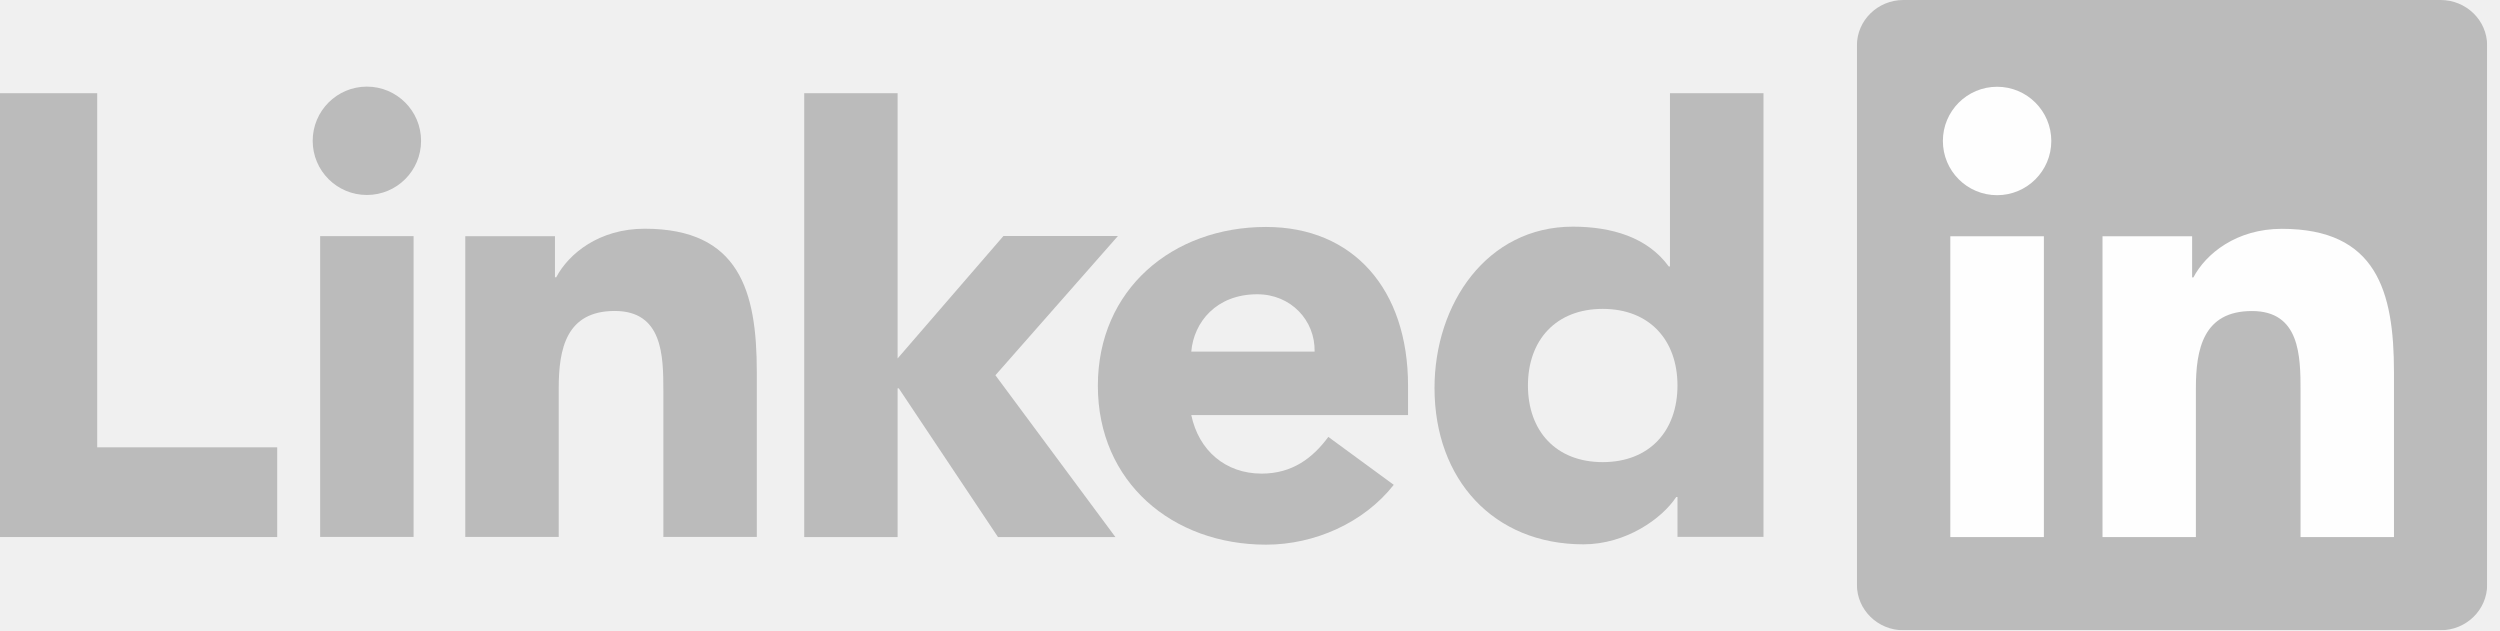
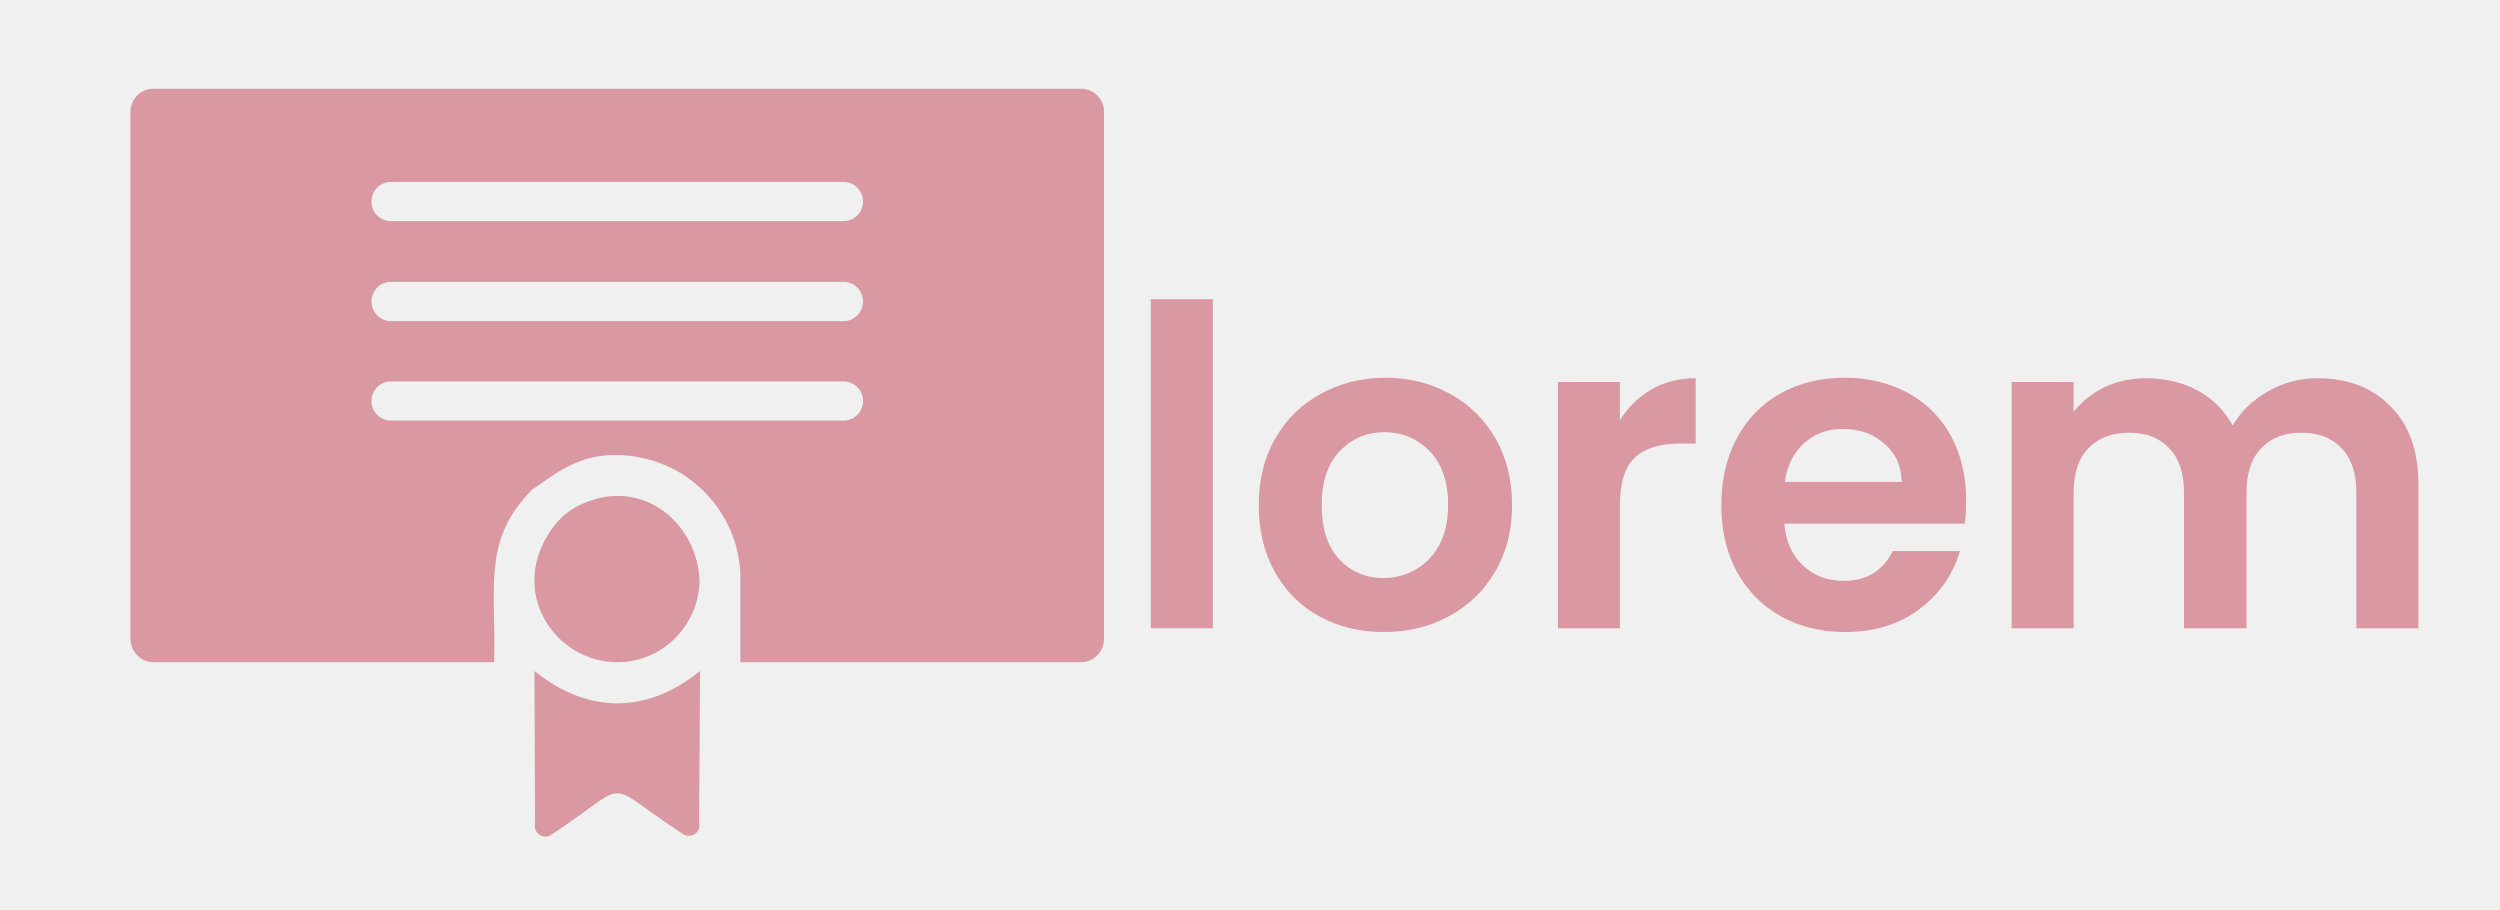
- <svg xmlns="http://www.w3.org/2000/svg" xmlns:xlink="http://www.w3.org/1999/xlink" width="119px" height="30px" viewBox="0 0 119 30" version="1.1">
+ <svg xmlns="http://www.w3.org/2000/svg" width="110" zoomAndPan="magnify" viewBox="0 0 82.5 30" height="40" preserveAspectRatio="xMidYMid meet" version="1.0">
  <defs>
-     <polygon id="path-1" points="15.056 0 30.055 0 30.055 30 15.056 30 0.056 30 0.056 0" />
+     <filter x="0%" y="0%" width="100%" height="100%" id="id1">
+       <feColorMatrix values="0 0 0 0 1 0 0 0 0 1 0 0 0 0 1 0 0 0 1 0" color-interpolation-filters="sRGB" />
+     </filter>
+     <g />
+     <mask id="id2">
+       <g filter="url(#id1)">
+         <rect x="-8.25" width="99" fill="#000000" y="-3" height="36" fill-opacity="0.388" />
+       </g>
+     </mask>
+     <clipPath id="id3">
+       <path d="M 0.301 0.922 L 32.43 0.922 L 32.43 25.746 L 0.301 25.746 Z M 0.301 0.922 " clip-rule="nonzero" />
+     </clipPath>
+     <clipPath id="id4">
+       <rect x="0" width="33" y="0" height="26" />
+     </clipPath>
+     <clipPath id="id5">
+       <path d="M 36 4 L 80.926 4 L 80.926 26 L 36 26 Z M 36 4 " clip-rule="nonzero" />
+     </clipPath>
+     <mask id="id6">
+       <g filter="url(#id1)">
+         <rect x="-8.25" width="99" fill="#000000" y="-3" height="36" fill-opacity="0.388" />
+       </g>
+     </mask>
+     <clipPath id="id7">
+       <rect x="0" width="45" y="0" height="22" />
+     </clipPath>
  </defs>
-   <g id="Homepage-Wireframes" stroke="none" stroke-width="1" fill="none" fill-rule="evenodd">
-     <g id="Homepage---v3---1440" transform="translate(-314, -940)">
-       <g id="//Hero" transform="translate(-1, 0)">
-         <g id="//logos" transform="translate(315, 892)">
-           <g id="Linkedin-Logo" transform="translate(0, 48)">
-             <polygon id="Fill-1" fill="#BBB" points="0 4.437 0 25.563 13.195 25.563 13.195 21.293 4.627 21.293 4.627 4.437" />
-             <g id="Group-19" transform="translate(14.88095, 0)">
-               <path d="M2.582,4.123 C4.007,4.123 5.162,5.279 5.162,6.704 C5.162,8.129 4.007,9.281 2.582,9.281 C1.159,9.281 0.003,8.129 0.003,6.704 C0.003,5.279 1.159,4.123 2.582,4.123 L2.582,4.123 Z M0.358,25.557 L4.806,25.557 L4.806,11.24 L0.358,11.24 L0.358,25.557 Z" id="Fill-2" fill="#BBB" />
-               <polygon id="Fill-4" fill="#BBB" points="23.4 4.437 27.845 4.437 27.845 17.062 32.883 11.233 38.333 11.233 32.501 17.862 38.212 25.564 32.623 25.564 27.902 18.485 27.845 18.485 27.845 25.564 23.4 25.564" />
-               <path d="M7.266,11.243 L11.535,11.243 L11.535,13.199 L11.595,13.199 C12.188,12.073 13.64,10.887 15.805,10.887 C20.313,10.887 21.143,13.853 21.143,17.707 L21.143,25.557 L16.695,25.557 L16.695,18.596 C16.695,16.936 16.665,14.802 14.381,14.802 C12.069,14.802 11.714,16.609 11.714,18.478 L11.714,25.557 L7.266,25.557 L7.266,11.243 Z" id="Fill-6" fill="#BBB" />
-               <path d="M51.462,23.078 C50.036,24.888 47.695,25.926 45.383,25.926 C40.935,25.926 37.377,22.96 37.377,18.364 C37.377,13.769 40.935,10.803 45.383,10.803 C49.536,10.803 52.142,13.769 52.142,18.364 L52.142,19.757 L41.824,19.757 C42.178,21.448 43.456,22.544 45.174,22.544 C46.628,22.544 47.605,21.805 48.347,20.796 L51.462,23.078 Z M47.695,16.735 C47.723,15.251 46.568,14.007 44.965,14.007 C43.01,14.007 41.943,15.341 41.824,16.735 L47.695,16.735 Z" id="Fill-8" fill="#BBB" />
-               <path d="M69.061,25.555 L64.967,25.555 L64.967,23.656 L64.909,23.656 C64.224,24.695 62.506,25.91 60.49,25.91 C56.219,25.91 53.402,22.828 53.402,18.469 C53.402,14.464 55.894,10.789 59.985,10.789 C61.825,10.789 63.544,11.292 64.553,12.685 L64.61,12.685 L64.61,4.437 L69.061,4.437 L69.061,25.555 Z M61.408,14.703 C59.185,14.703 57.849,16.186 57.849,18.349 C57.849,20.515 59.185,21.997 61.408,21.997 C63.634,21.997 64.967,20.515 64.967,18.349 C64.967,16.186 63.634,14.703 61.408,14.703 L61.408,14.703 Z" id="Fill-10" fill="#BBB" />
-               <g id="Group-14" transform="translate(73.45238, 0)">
-                 <mask id="mask-2" fill="white">
-                   <use xlink:href="#path-1" />
-                 </mask>
-                 <g id="Clip-13" />
-                 <path d="M27.836,0 L2.269,0 C1.049,0 0.056,0.968 0.056,2.163 L0.056,27.835 C0.056,29.03 1.049,30 2.269,30 L27.836,30 C29.06,30 30.055,29.03 30.055,27.835 L30.055,2.163 C30.055,0.968 29.06,0 27.836,0" id="Fill-12" fill="#BBB" mask="url(#mask-2)" />
+   <g mask="url(#id2)">
+     <g transform="matrix(1, 0, 0, 1, 4, 2)">
+       <g clip-path="url(#id4)">
+         <g clip-path="url(#id3)">
+           <path fill="#b40c26" d="M 31.68 0.93 L 1.059 0.93 C 0.641 0.93 0.305 1.27 0.305 1.691 L 0.305 19.074 C 0.305 19.496 0.641 19.852 1.059 19.852 L 12.305 19.852 C 12.375 17.309 11.906 15.82 13.574 14.145 C 14.332 13.672 15.324 12.637 17.383 13.156 C 17.516 13.18 17.949 13.332 18.219 13.48 L 18.234 13.48 C 19.535 14.176 20.434 15.52 20.434 17.102 L 20.434 19.852 L 31.68 19.852 C 32.098 19.852 32.434 19.496 32.434 19.074 L 32.434 1.691 C 32.434 1.27 32.098 0.93 31.68 0.93 Z M 23.84 11.879 L 8.898 11.879 C 8.547 11.879 8.258 11.59 8.258 11.234 C 8.258 10.879 8.547 10.586 8.898 10.586 L 23.84 10.586 C 24.191 10.586 24.48 10.879 24.48 11.234 C 24.48 11.59 24.191 11.879 23.84 11.879 Z M 23.84 8.598 L 8.898 8.598 C 8.547 8.598 8.258 8.305 8.258 7.949 C 8.258 7.594 8.547 7.301 8.898 7.301 L 23.84 7.301 C 24.191 7.301 24.48 7.594 24.48 7.949 C 24.48 8.305 24.191 8.598 23.84 8.598 Z M 23.84 5.297 L 8.898 5.297 C 8.547 5.297 8.258 5.008 8.258 4.652 C 8.258 4.293 8.547 4.004 8.898 4.004 L 23.84 4.004 C 24.191 4.004 24.48 4.293 24.48 4.652 C 24.48 5.008 24.191 5.297 23.84 5.297 Z M 19.086 17.199 C 19.035 18.672 17.848 19.852 16.371 19.852 C 14.336 19.852 12.754 17.566 14.184 15.492 C 14.473 15.074 14.938 14.602 15.938 14.402 C 17.637 14.117 19.039 15.512 19.086 17.199 Z M 19.07 25.074 C 19.07 25.09 19.07 25.102 19.066 25.125 C 19.164 25.465 18.797 25.707 18.523 25.512 C 15.781 23.73 16.949 23.73 14.199 25.543 C 13.945 25.738 13.574 25.48 13.656 25.156 C 13.656 25.137 13.656 25.121 13.656 25.109 C 13.652 24.902 13.652 23.922 13.637 20.145 C 15.316 21.492 17.246 21.637 19.102 20.145 C 19.078 23.895 19.07 24.871 19.07 25.074 Z M 19.07 25.074 " fill-opacity="1" fill-rule="nonzero" />
+         </g>
+       </g>
+     </g>
+   </g>
+   <g clip-path="url(#id5)">
+     <g mask="url(#id6)">
+       <g transform="matrix(1, 0, 0, 1, 36, 4)">
+         <g clip-path="url(#id7)">
+           <g fill="#b40c26" fill-opacity="1">
+             <g transform="translate(0.961079, 16.73175)">
+               <g>
+                 <path d="M 3.062 -10.859 L 3.062 0 L 1.016 0 L 1.016 -10.859 Z M 3.062 -10.859 " />
              </g>
-               <path d="M80.182,4.13 C81.605,4.13 82.761,5.286 82.761,6.71 C82.761,8.135 81.605,9.291 80.182,9.291 C78.753,9.291 77.6,8.135 77.6,6.71 C77.6,5.286 78.753,4.13 80.182,4.13 L80.182,4.13 Z M77.954,25.563 L82.408,25.563 L82.408,11.247 L77.954,11.247 L77.954,25.563 Z" id="Fill-15" fill="#FEFEFE" />
-               <path d="M85.199,11.247 L89.464,11.247 L89.464,13.204 L89.525,13.204 C90.118,12.078 91.57,10.892 93.735,10.892 C98.24,10.892 99.072,13.856 99.072,17.712 L99.072,25.563 L94.625,25.563 L94.625,18.601 C94.625,16.941 94.595,14.805 92.311,14.805 C89.996,14.805 89.643,16.614 89.643,18.483 L89.643,25.563 L85.199,25.563 L85.199,11.247 Z" id="Fill-17" fill="#FEFEFE" />
+             </g>
+           </g>
+           <g fill="#b40c26" fill-opacity="1">
+             <g transform="translate(5.038174, 16.73175)">
+               <g>
+                 <path d="M 4.625 0.125 C 3.844 0.125 3.133 -0.047 2.5 -0.391 C 1.875 -0.734 1.383 -1.223 1.031 -1.859 C 0.676 -2.492 0.5 -3.227 0.5 -4.062 C 0.5 -4.895 0.68 -5.629 1.047 -6.266 C 1.41 -6.898 1.91 -7.391 2.547 -7.734 C 3.18 -8.086 3.895 -8.266 4.688 -8.266 C 5.469 -8.266 6.176 -8.086 6.812 -7.734 C 7.445 -7.391 7.945 -6.898 8.312 -6.266 C 8.676 -5.629 8.859 -4.895 8.859 -4.062 C 8.859 -3.227 8.672 -2.492 8.297 -1.859 C 7.922 -1.223 7.41 -0.734 6.766 -0.391 C 6.129 -0.047 5.414 0.125 4.625 0.125 Z M 4.625 -1.656 C 4.988 -1.656 5.332 -1.742 5.656 -1.922 C 5.988 -2.109 6.254 -2.379 6.453 -2.734 C 6.648 -3.098 6.75 -3.539 6.75 -4.062 C 6.75 -4.832 6.547 -5.426 6.141 -5.844 C 5.734 -6.258 5.238 -6.469 4.656 -6.469 C 4.062 -6.469 3.566 -6.258 3.172 -5.844 C 2.773 -5.426 2.578 -4.832 2.578 -4.062 C 2.578 -3.289 2.77 -2.695 3.156 -2.281 C 3.539 -1.863 4.031 -1.656 4.625 -1.656 Z M 4.625 -1.656 " />
+               </g>
+             </g>
+           </g>
+           <g fill="#b40c26" fill-opacity="1">
+             <g transform="translate(14.39497, 16.73175)">
+               <g>
+                 <path d="M 3.062 -6.859 C 3.332 -7.297 3.676 -7.633 4.094 -7.875 C 4.52 -8.125 5.008 -8.25 5.562 -8.25 L 5.562 -6.094 L 5.016 -6.094 C 4.367 -6.094 3.879 -5.938 3.547 -5.625 C 3.223 -5.32 3.062 -4.797 3.062 -4.047 L 3.062 0 L 1.016 0 L 1.016 -8.125 L 3.062 -8.125 Z M 3.062 -6.859 " />
+               </g>
+             </g>
+           </g>
+           <g fill="#b40c26" fill-opacity="1">
+             <g transform="translate(20.31996, 16.73175)">
+               <g>
+                 <path d="M 8.562 -4.234 C 8.562 -3.941 8.547 -3.68 8.516 -3.453 L 2.562 -3.453 C 2.613 -2.859 2.82 -2.395 3.188 -2.062 C 3.551 -1.727 3.992 -1.562 4.516 -1.562 C 5.273 -1.562 5.816 -1.891 6.141 -2.547 L 8.359 -2.547 C 8.129 -1.766 7.68 -1.125 7.016 -0.625 C 6.348 -0.125 5.531 0.125 4.562 0.125 C 3.781 0.125 3.078 -0.047 2.453 -0.391 C 1.836 -0.734 1.352 -1.223 1 -1.859 C 0.656 -2.492 0.484 -3.227 0.484 -4.062 C 0.484 -4.906 0.656 -5.645 1 -6.281 C 1.344 -6.914 1.82 -7.406 2.438 -7.75 C 3.051 -8.094 3.758 -8.266 4.562 -8.266 C 5.332 -8.266 6.023 -8.098 6.641 -7.766 C 7.254 -7.43 7.727 -6.957 8.062 -6.344 C 8.395 -5.727 8.562 -5.023 8.562 -4.234 Z M 6.438 -4.828 C 6.426 -5.359 6.234 -5.781 5.859 -6.094 C 5.492 -6.414 5.039 -6.578 4.5 -6.578 C 3.988 -6.578 3.562 -6.422 3.219 -6.109 C 2.875 -5.805 2.66 -5.379 2.578 -4.828 Z M 6.438 -4.828 " />
+               </g>
+             </g>
+           </g>
+           <g fill="#b40c26" fill-opacity="1">
+             <g transform="translate(29.36876, 16.73175)">
+               <g>
+                 <path d="M 11.109 -8.25 C 12.109 -8.25 12.91 -7.941 13.516 -7.328 C 14.129 -6.711 14.438 -5.859 14.438 -4.766 L 14.438 0 L 12.391 0 L 12.391 -4.484 C 12.391 -5.117 12.227 -5.602 11.906 -5.938 C 11.582 -6.281 11.141 -6.453 10.578 -6.453 C 10.016 -6.453 9.57 -6.281 9.25 -5.938 C 8.926 -5.602 8.766 -5.117 8.766 -4.484 L 8.766 0 L 6.703 0 L 6.703 -4.484 C 6.703 -5.117 6.539 -5.602 6.219 -5.938 C 5.895 -6.281 5.457 -6.453 4.906 -6.453 C 4.332 -6.453 3.879 -6.281 3.547 -5.938 C 3.223 -5.602 3.062 -5.117 3.062 -4.484 L 3.062 0 L 1.016 0 L 1.016 -8.125 L 3.062 -8.125 L 3.062 -7.141 C 3.332 -7.484 3.672 -7.754 4.078 -7.953 C 4.492 -8.148 4.953 -8.25 5.453 -8.25 C 6.086 -8.25 6.656 -8.113 7.156 -7.844 C 7.656 -7.57 8.039 -7.188 8.312 -6.688 C 8.582 -7.156 8.969 -7.531 9.469 -7.812 C 9.969 -8.102 10.516 -8.25 11.109 -8.25 Z M 11.109 -8.25 " />
+               </g>
            </g>
          </g>
        </g>
      </g>
    </g>
  </g>
</svg>
